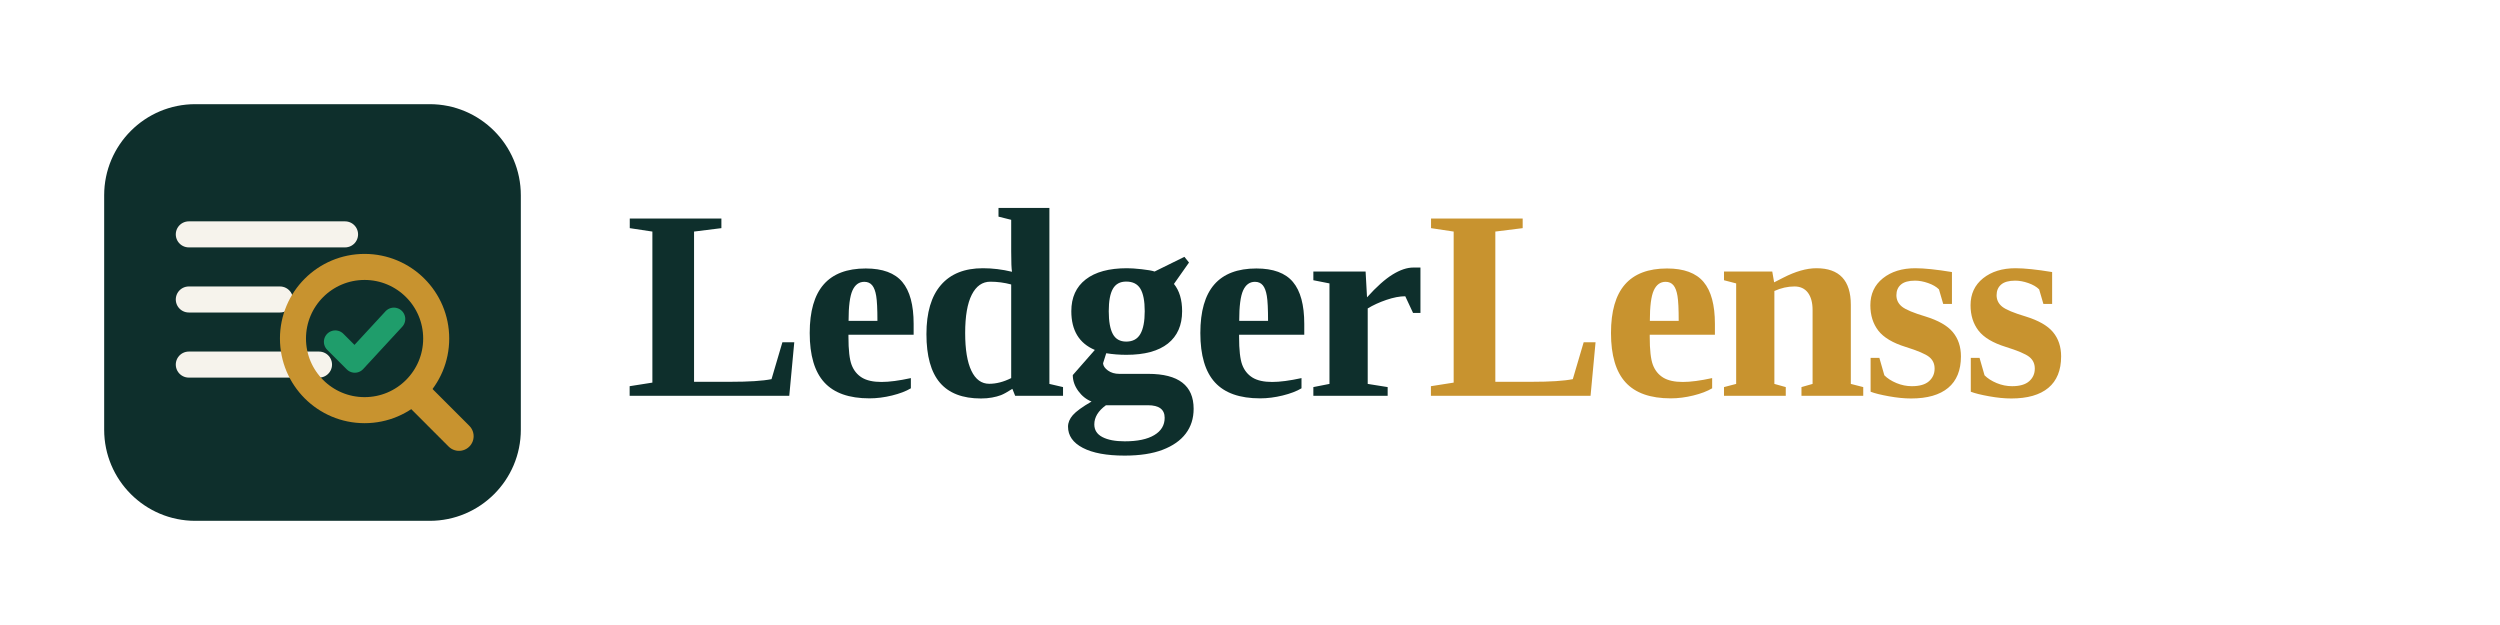
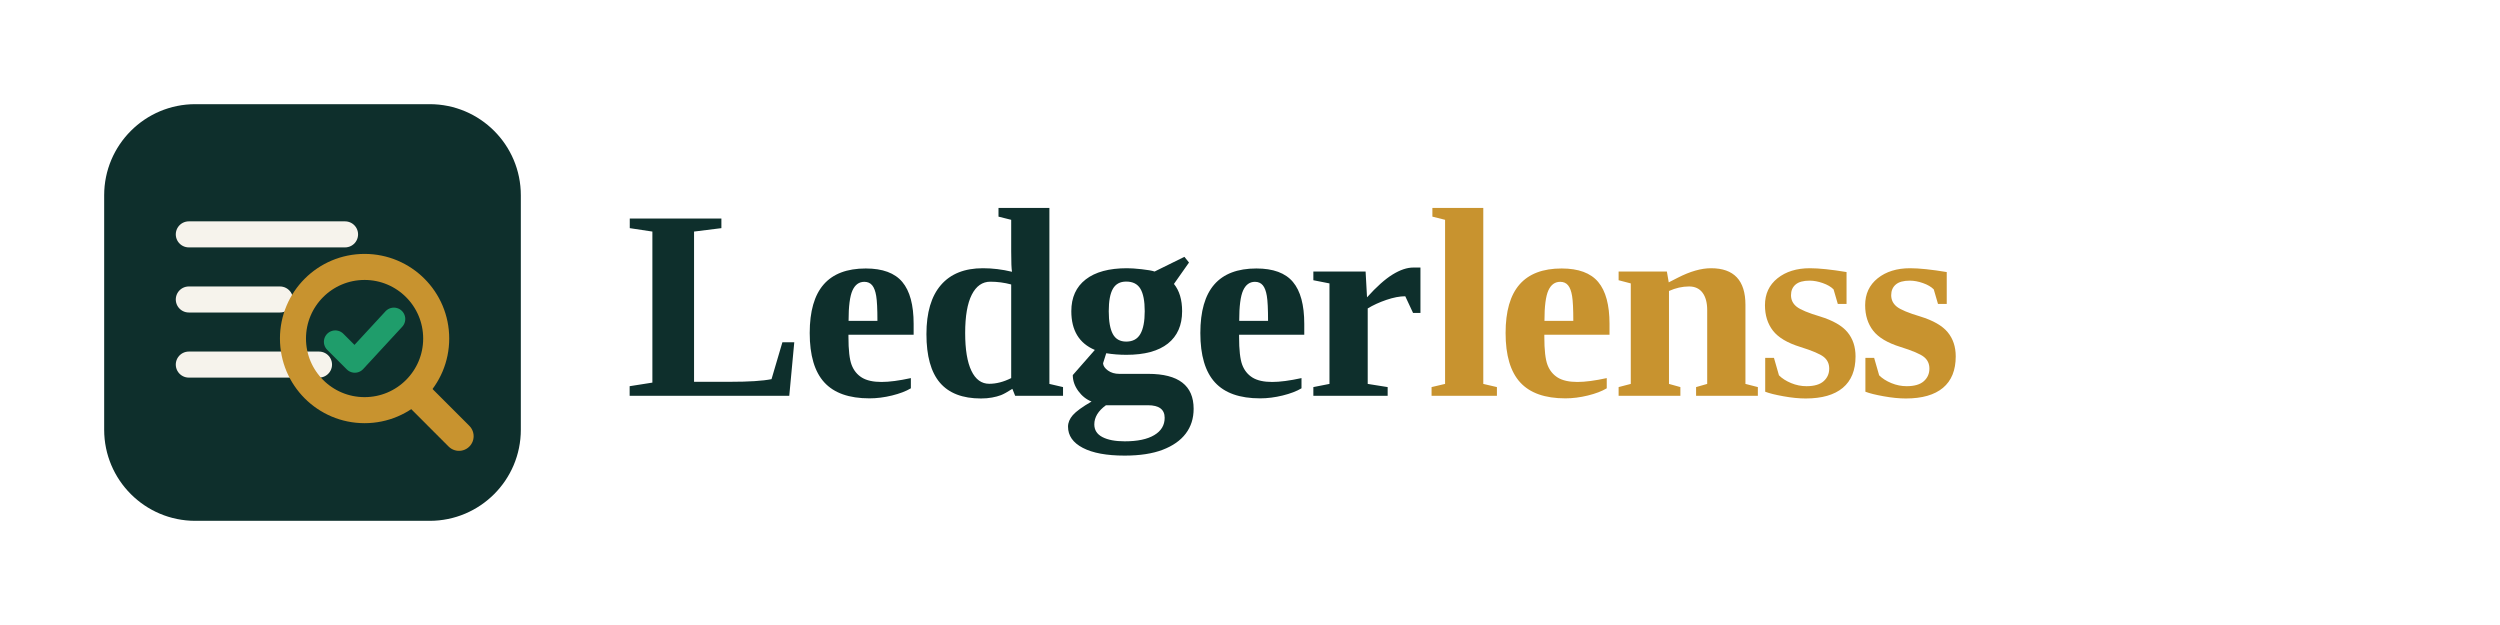
<svg xmlns="http://www.w3.org/2000/svg" viewBox="0 0 960 240" width="960" height="240">
  <g transform="translate(40 40) scale(2.5)">
    <rect width="64" height="64" rx="14" fill="#0E2F2C" />
    <path d="M13 20h24M13 30h14M13 40h20" stroke="#F6F3EC" stroke-width="4" stroke-linecap="round" />
    <circle cx="40" cy="36" r="11" fill="none" stroke="#C8932F" stroke-width="4" />
    <path d="M35.5 36.5l3 3 6-6.5" fill="none" stroke="#1F9D6B" stroke-width="3.5" stroke-linecap="round" stroke-linejoin="round" />
    <path d="M48 44.5l6.5 6.5" stroke="#C8932F" stroke-width="4.5" stroke-linecap="round" />
  </g>
-   <text x="240" y="152" font-family="Fraunces, Georgia, 'Times New Roman', serif" font-weight="600" font-size="104" fill="#0E2F2C" letter-spacing="-2">Ledger<tspan fill="#C8932F">Lenss</tspan>
+   <text x="240" y="152" font-family="Fraunces, Georgia, 'Times New Roman', serif" font-weight="600" font-size="104" fill="#0E2F2C" letter-spacing="-2">Ledger<tspan fill="#C8932F">lenss</tspan>
  </text>
</svg>
